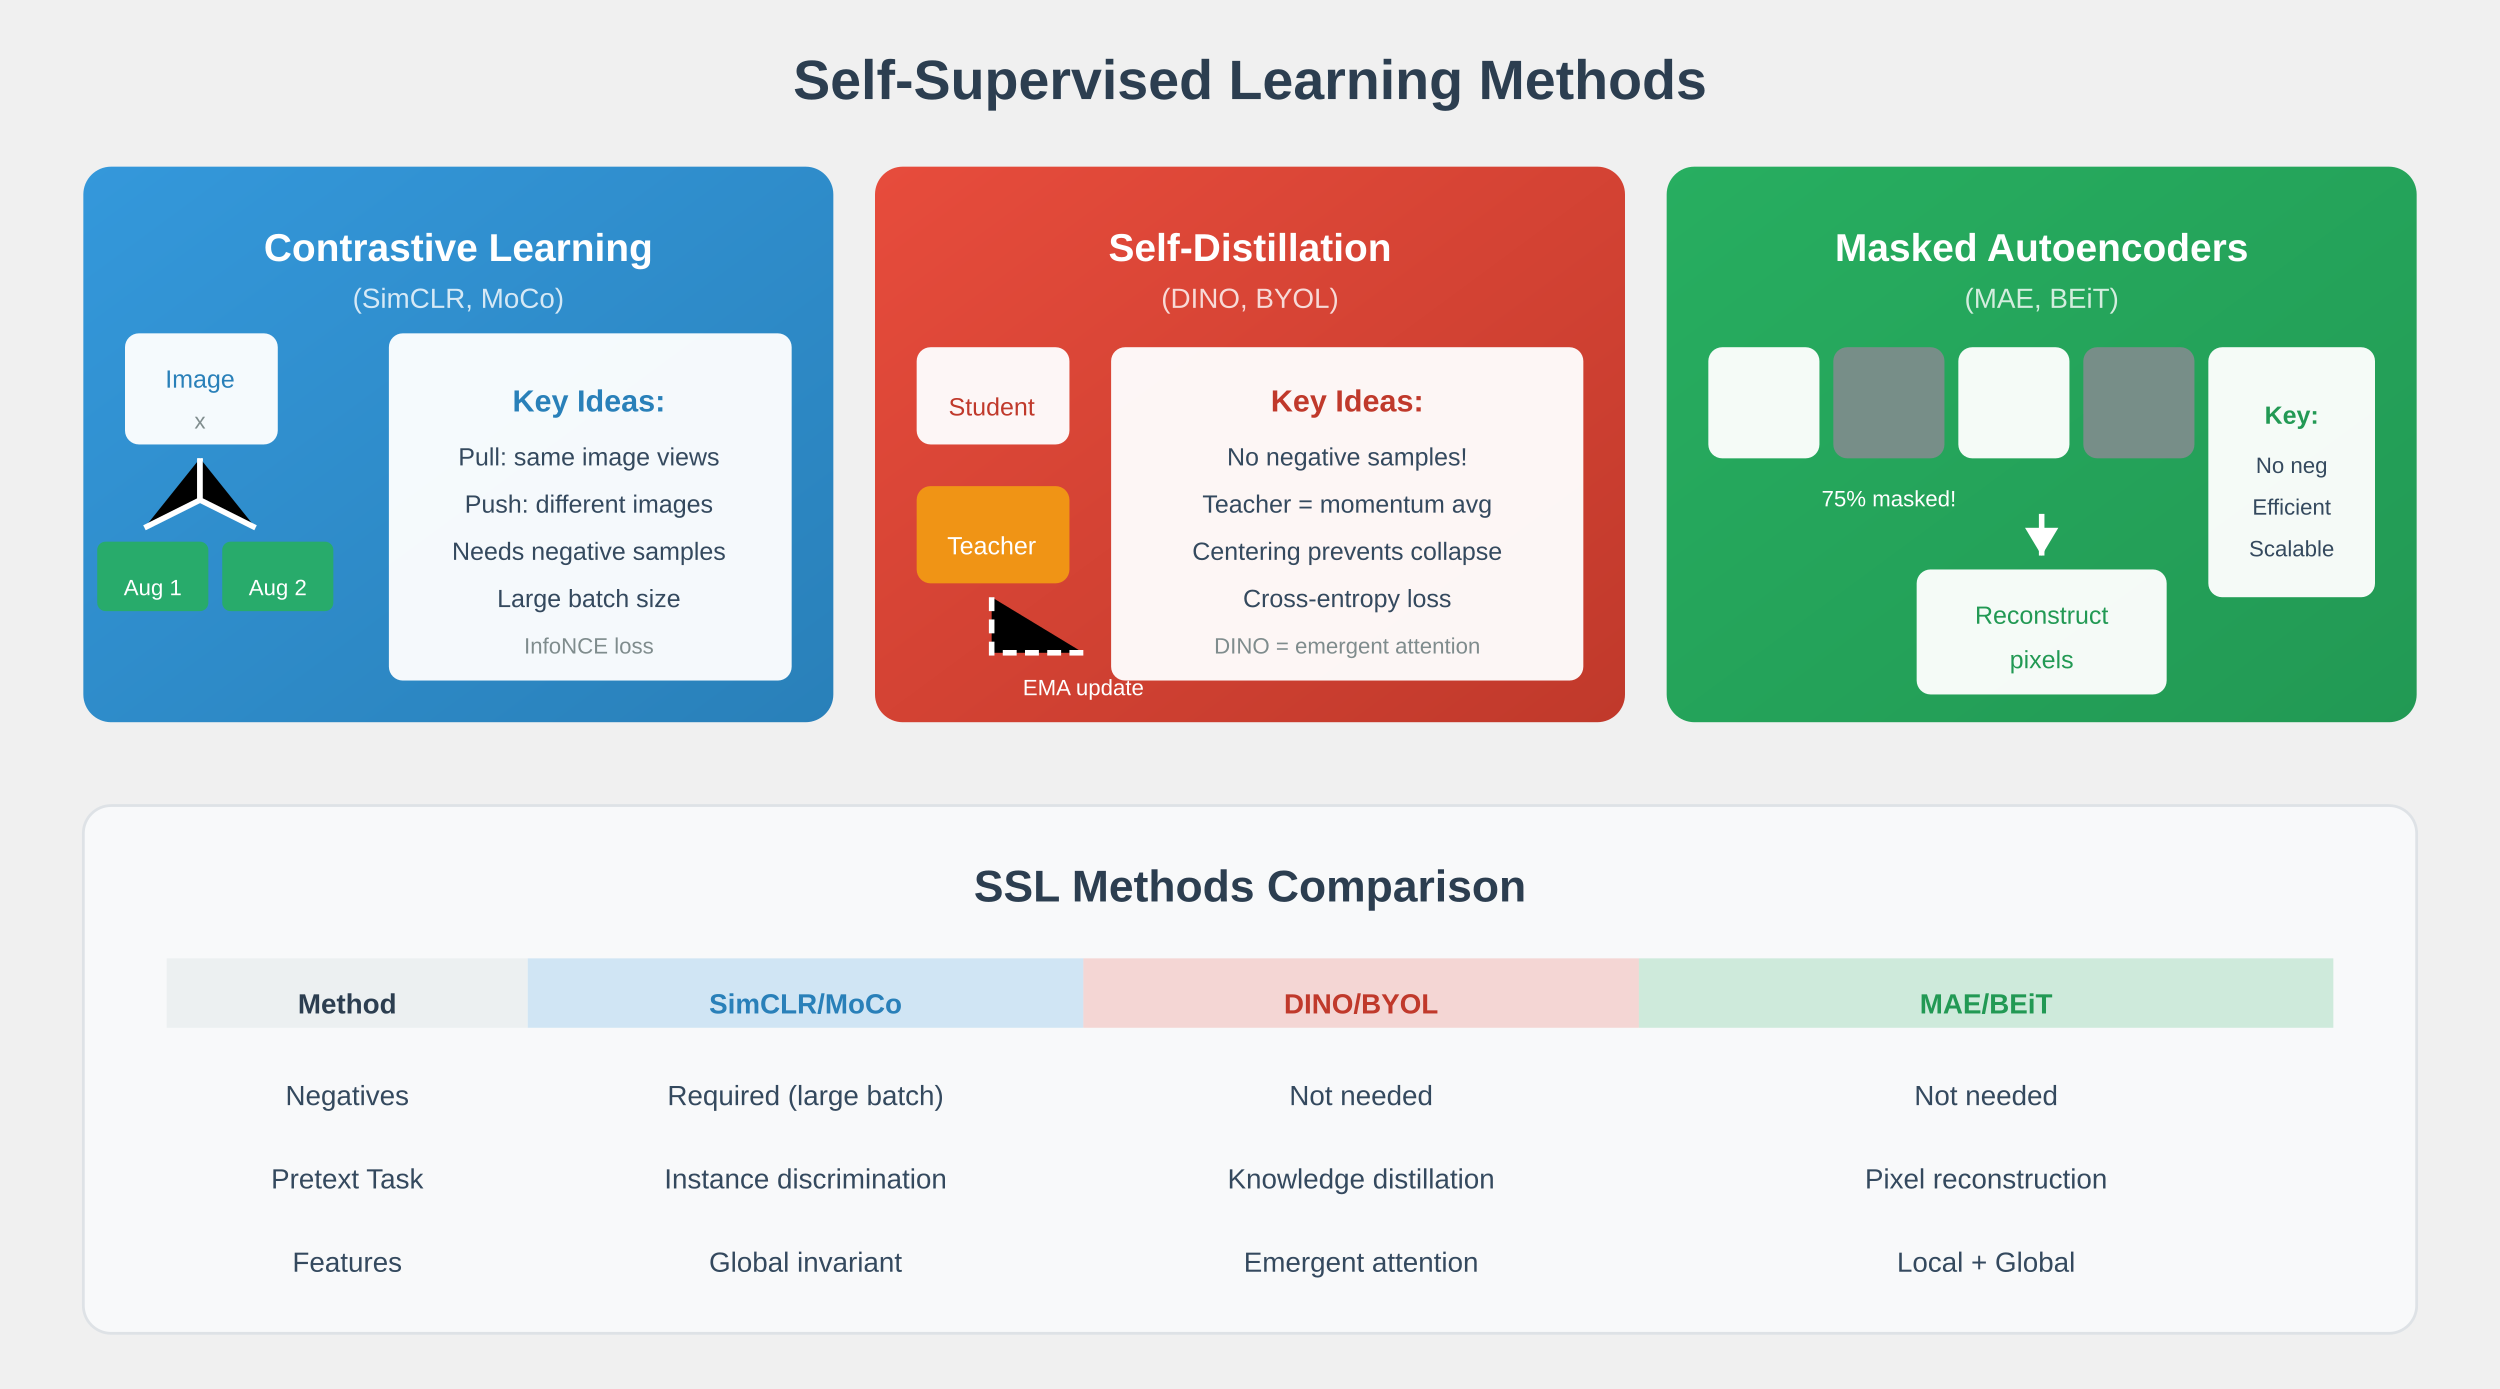
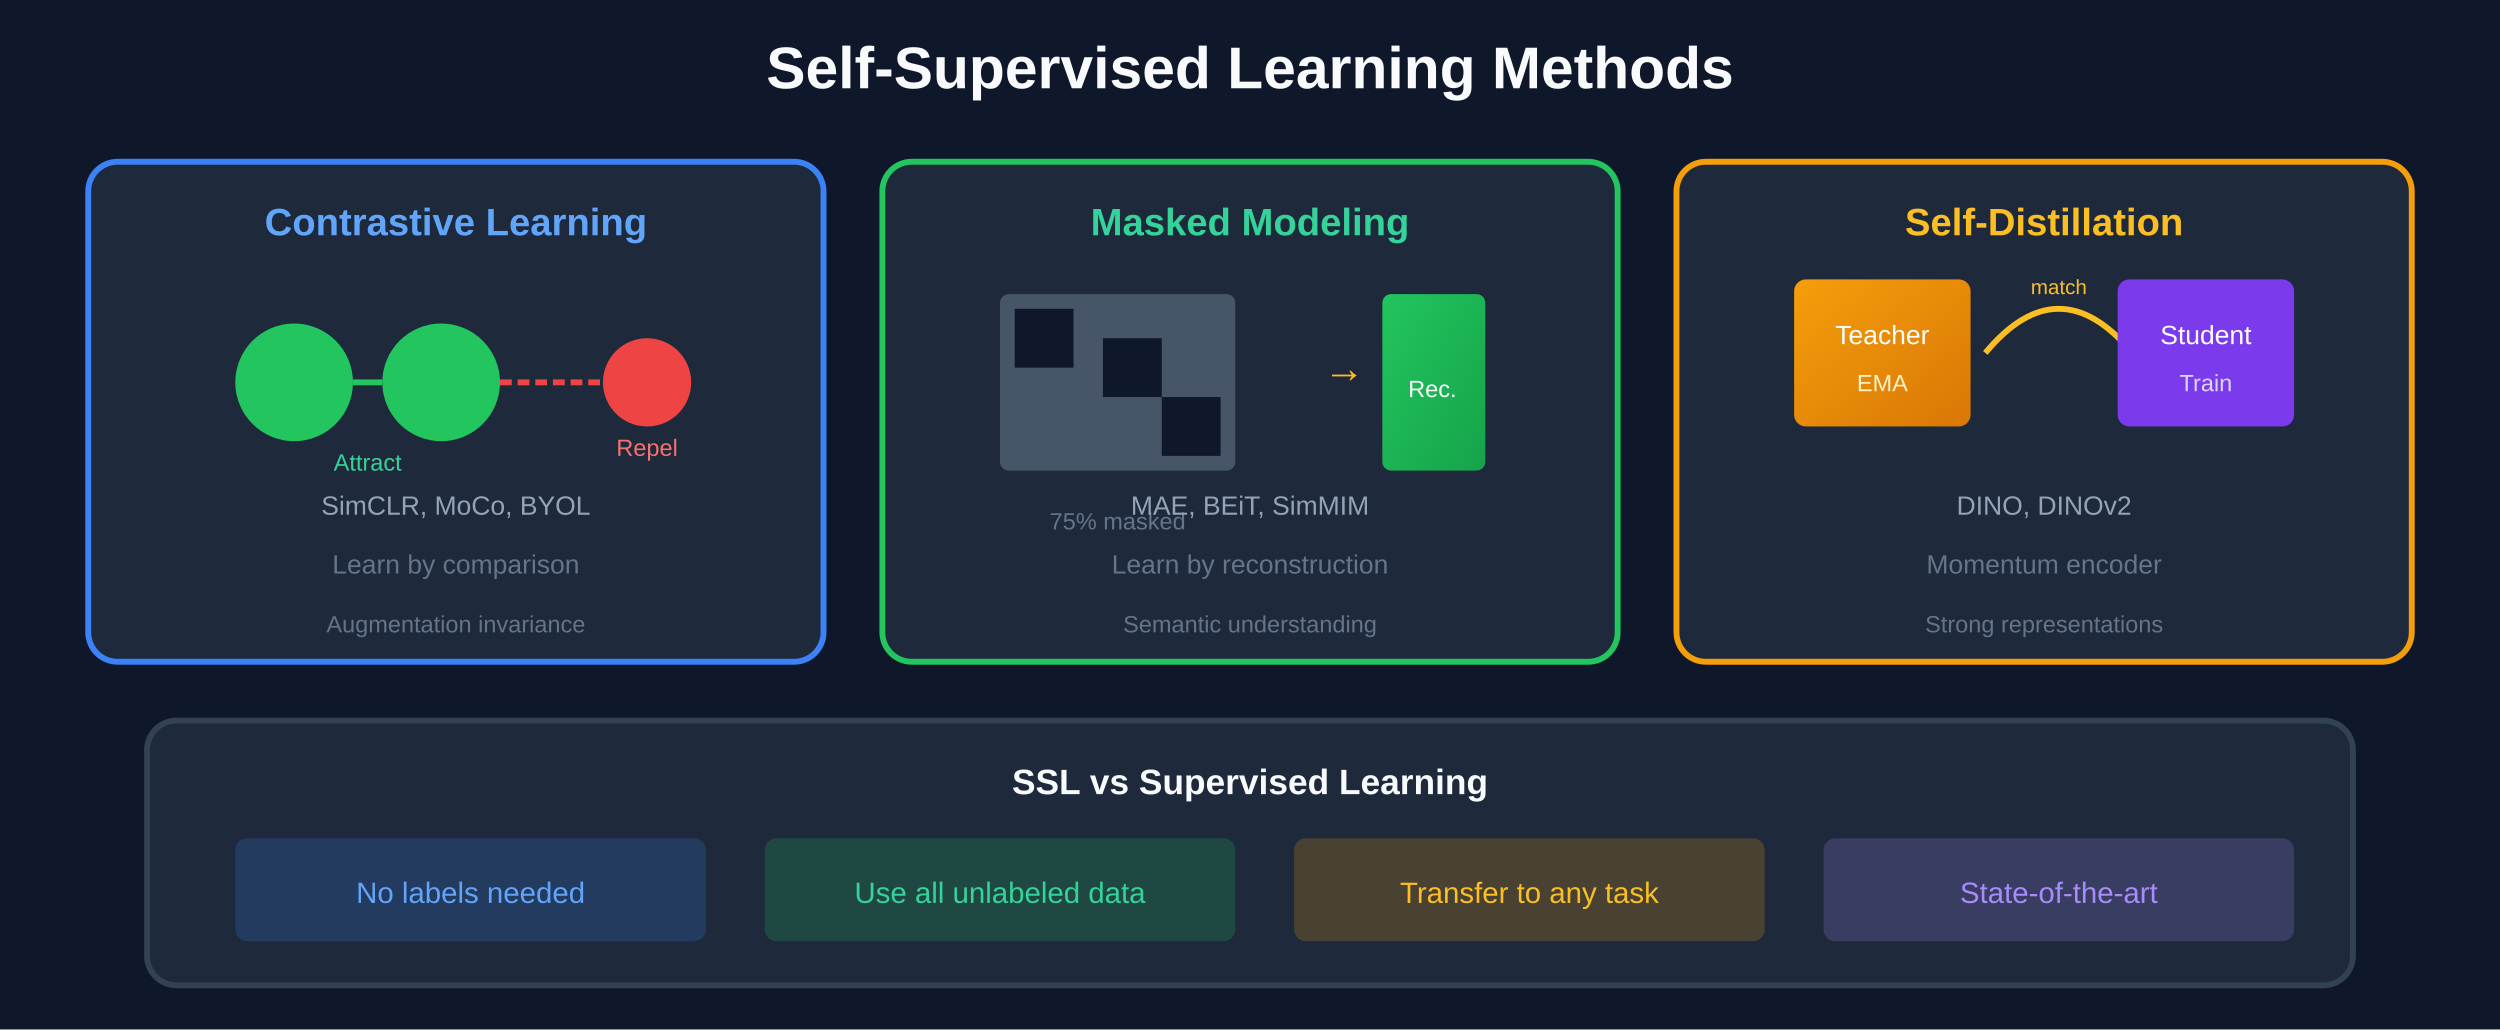
- <svg xmlns="http://www.w3.org/2000/svg" viewBox="0 0 900 500">
+ <svg xmlns="http://www.w3.org/2000/svg" viewBox="0 0 850 350">
  <defs>
    <linearGradient id="contrastGrad" x1="0%" y1="0%" x2="100%" y2="100%">
-       <stop offset="0%" style="stop-color:#3498db" />
-       <stop offset="100%" style="stop-color:#2980b9" />
+       <stop offset="0%" style="stop-color:#3b82f6" />
+       <stop offset="100%" style="stop-color:#1d4ed8" />
+     </linearGradient>
+     <linearGradient id="maskGrad" x1="0%" y1="0%" x2="100%" y2="100%">
+       <stop offset="0%" style="stop-color:#22c55e" />
+       <stop offset="100%" style="stop-color:#16a34a" />
    </linearGradient>
    <linearGradient id="distillGrad" x1="0%" y1="0%" x2="100%" y2="100%">
-       <stop offset="0%" style="stop-color:#e74c3c" />
-       <stop offset="100%" style="stop-color:#c0392b" />
-     </linearGradient>
-     <linearGradient id="maeGrad" x1="0%" y1="0%" x2="100%" y2="100%">
-       <stop offset="0%" style="stop-color:#27ae60" />
-       <stop offset="100%" style="stop-color:#229954" />
+       <stop offset="0%" style="stop-color:#f59e0b" />
+       <stop offset="100%" style="stop-color:#d97706" />
    </linearGradient>
  </defs>
-   <text x="450" y="30" font-family="Arial, sans-serif" font-size="20" font-weight="bold" fill="#2c3e50" text-anchor="middle" dominant-baseline="middle">Self-Supervised Learning Methods</text>
-   <g>
-     <rect x="30" y="60" width="270" height="200" fill="url(#contrastGrad)" rx="10" />
-     <text x="165" y="90" font-family="Arial, sans-serif" font-size="14" font-weight="bold" fill="white" text-anchor="middle" dominant-baseline="middle">Contrastive Learning</text>
-     <text x="165" y="108" font-family="Arial, sans-serif" font-size="10" fill="rgba(255,255,255,0.8)" text-anchor="middle" dominant-baseline="middle">(SimCLR, MoCo)</text>
-     <rect x="45" y="120" width="55" height="40" fill="white" opacity="0.95" rx="5" />
-     <text x="72" y="137" font-family="Arial, sans-serif" font-size="9" fill="#2980b9" text-anchor="middle" dominant-baseline="middle">Image</text>
-     <text x="72" y="152" font-family="Arial, sans-serif" font-size="8" fill="#7f8c8d" text-anchor="middle" dominant-baseline="middle">x</text>
-     <path d="M 72 165 L 72 180 L 52 190" stroke="white" stroke-width="2" />
-     <path d="M 72 165 L 72 180 L 92 190" stroke="white" stroke-width="2" />
-     <rect x="35" y="195" width="40" height="25" fill="#27ae60" opacity="0.9" rx="3" />
-     <text x="55" y="212" font-family="Arial, sans-serif" font-size="8" fill="white" text-anchor="middle" dominant-baseline="middle">Aug 1</text>
-     <rect x="80" y="195" width="40" height="25" fill="#27ae60" opacity="0.9" rx="3" />
-     <text x="100" y="212" font-family="Arial, sans-serif" font-size="8" fill="white" text-anchor="middle" dominant-baseline="middle">Aug 2</text>
-     <rect x="140" y="120" width="145" height="125" fill="white" opacity="0.95" rx="5" />
-     <text x="212" y="145" font-family="Arial, sans-serif" font-size="11" font-weight="bold" fill="#2980b9" text-anchor="middle" dominant-baseline="middle">Key Ideas:</text>
-     <text x="212" y="165" font-family="Arial, sans-serif" font-size="9" fill="#34495e" text-anchor="middle" dominant-baseline="middle">Pull: same image views</text>
-     <text x="212" y="182" font-family="Arial, sans-serif" font-size="9" fill="#34495e" text-anchor="middle" dominant-baseline="middle">Push: different images</text>
-     <text x="212" y="199" font-family="Arial, sans-serif" font-size="9" fill="#34495e" text-anchor="middle" dominant-baseline="middle">Needs negative samples</text>
-     <text x="212" y="216" font-family="Arial, sans-serif" font-size="9" fill="#34495e" text-anchor="middle" dominant-baseline="middle">Large batch size</text>
-     <text x="212" y="233" font-family="Arial, sans-serif" font-size="8" fill="#7f8c8d" text-anchor="middle" dominant-baseline="middle">InfoNCE loss</text>
+   <rect width="850" height="350" fill="#0f172a" />
+   <text x="425" y="30" text-anchor="middle" font-family="Arial, sans-serif" font-size="20" font-weight="bold" fill="#f8fafc">Self-Supervised Learning Methods</text>
+   <g transform="translate(30, 55)">
+     <rect width="250" height="170" rx="10" fill="#1e293b" stroke="#3b82f6" stroke-width="2" />
+     <text x="125" y="25" text-anchor="middle" font-family="Arial, sans-serif" font-size="13" font-weight="bold" fill="#60a5fa">Contrastive Learning</text>
+     <g transform="translate(30, 45)">
+       <circle cx="40" cy="30" r="20" fill="#22c55e" />
+       <circle cx="90" cy="30" r="20" fill="#22c55e" />
+       <line x1="60" y1="30" x2="70" y2="30" stroke="#22c55e" stroke-width="2" />
+       <text x="65" y="60" text-anchor="middle" font-family="Arial, sans-serif" font-size="8" fill="#34d399">Attract</text>
+       <circle cx="160" cy="30" r="15" fill="#ef4444" />
+       <line x1="110" y1="30" x2="145" y2="30" stroke="#ef4444" stroke-width="2" stroke-dasharray="4,2" />
+       <text x="160" y="55" text-anchor="middle" font-family="Arial, sans-serif" font-size="8" fill="#f87171">Repel</text>
+     </g>
+     <text x="125" y="120" text-anchor="middle" font-family="Arial, sans-serif" font-size="9" fill="#94a3b8">SimCLR, MoCo, BYOL</text>
+     <text x="125" y="140" text-anchor="middle" font-family="Arial, sans-serif" font-size="9" fill="#64748b">Learn by comparison</text>
+     <text x="125" y="160" text-anchor="middle" font-family="Arial, sans-serif" font-size="8" fill="#64748b">Augmentation invariance</text>
  </g>
-   <g>
-     <rect x="315" y="60" width="270" height="200" fill="url(#distillGrad)" rx="10" />
-     <text x="450" y="90" font-family="Arial, sans-serif" font-size="14" font-weight="bold" fill="white" text-anchor="middle" dominant-baseline="middle">Self-Distillation</text>
-     <text x="450" y="108" font-family="Arial, sans-serif" font-size="10" fill="rgba(255,255,255,0.8)" text-anchor="middle" dominant-baseline="middle">(DINO, BYOL)</text>
-     <rect x="330" y="125" width="55" height="35" fill="white" opacity="0.95" rx="5" />
-     <text x="357" y="147" font-family="Arial, sans-serif" font-size="9" fill="#c0392b" text-anchor="middle" dominant-baseline="middle">Student</text>
-     <rect x="330" y="175" width="55" height="35" fill="#f39c12" opacity="0.9" rx="5" />
-     <text x="357" y="197" font-family="Arial, sans-serif" font-size="9" fill="white" text-anchor="middle" dominant-baseline="middle">Teacher</text>
-     <path d="M 357 215 L 357 235 L 390 235" stroke="white" stroke-width="2" stroke-dasharray="5,3" />
-     <text x="390" y="248" font-family="Arial, sans-serif" font-size="8" fill="white" text-anchor="middle" dominant-baseline="middle">EMA update</text>
-     <rect x="400" y="125" width="170" height="120" fill="white" opacity="0.95" rx="5" />
-     <text x="485" y="145" font-family="Arial, sans-serif" font-size="11" font-weight="bold" fill="#c0392b" text-anchor="middle" dominant-baseline="middle">Key Ideas:</text>
-     <text x="485" y="165" font-family="Arial, sans-serif" font-size="9" fill="#34495e" text-anchor="middle" dominant-baseline="middle">No negative samples!</text>
-     <text x="485" y="182" font-family="Arial, sans-serif" font-size="9" fill="#34495e" text-anchor="middle" dominant-baseline="middle">Teacher = momentum avg</text>
-     <text x="485" y="199" font-family="Arial, sans-serif" font-size="9" fill="#34495e" text-anchor="middle" dominant-baseline="middle">Centering prevents collapse</text>
-     <text x="485" y="216" font-family="Arial, sans-serif" font-size="9" fill="#34495e" text-anchor="middle" dominant-baseline="middle">Cross-entropy loss</text>
-     <text x="485" y="233" font-family="Arial, sans-serif" font-size="8" fill="#7f8c8d" text-anchor="middle" dominant-baseline="middle">DINO = emergent attention</text>
+   <g transform="translate(300, 55)">
+     <rect width="250" height="170" rx="10" fill="#1e293b" stroke="#22c55e" stroke-width="2" />
+     <text x="125" y="25" text-anchor="middle" font-family="Arial, sans-serif" font-size="13" font-weight="bold" fill="#34d399">Masked Modeling</text>
+     <g transform="translate(40, 45)">
+       <rect width="80" height="60" fill="#475569" rx="3" />
+       <rect x="5" y="5" width="20" height="20" fill="#0f172a" />
+       <rect x="35" y="15" width="20" height="20" fill="#0f172a" />
+       <rect x="55" y="35" width="20" height="20" fill="#0f172a" />
+       <text x="40" y="80" text-anchor="middle" font-family="Arial, sans-serif" font-size="8" fill="#64748b">75% masked</text>
+       <text x="110" y="30" font-family="Arial, sans-serif" font-size="14" fill="#fbbf24">→</text>
+       <rect x="130" width="35" height="60" fill="url(#maskGrad)" rx="3" />
+       <text x="147" y="35" text-anchor="middle" font-family="Arial, sans-serif" font-size="8" fill="#fff">Rec.</text>
+     </g>
+     <text x="125" y="120" text-anchor="middle" font-family="Arial, sans-serif" font-size="9" fill="#94a3b8">MAE, BEiT, SimMIM</text>
+     <text x="125" y="140" text-anchor="middle" font-family="Arial, sans-serif" font-size="9" fill="#64748b">Learn by reconstruction</text>
+     <text x="125" y="160" text-anchor="middle" font-family="Arial, sans-serif" font-size="8" fill="#64748b">Semantic understanding</text>
  </g>
-   <g>
-     <rect x="600" y="60" width="270" height="200" fill="url(#maeGrad)" rx="10" />
-     <text x="735" y="90" font-family="Arial, sans-serif" font-size="14" font-weight="bold" fill="white" text-anchor="middle" dominant-baseline="middle">Masked Autoencoders</text>
-     <text x="735" y="108" font-family="Arial, sans-serif" font-size="10" fill="rgba(255,255,255,0.8)" text-anchor="middle" dominant-baseline="middle">(MAE, BEiT)</text>
-     <rect x="615" y="125" width="40" height="40" fill="white" opacity="0.95" rx="5" />
-     <rect x="660" y="125" width="40" height="40" fill="#7f8c8d" opacity="0.9" rx="5" />
-     <rect x="705" y="125" width="40" height="40" fill="white" opacity="0.95" rx="5" />
-     <rect x="750" y="125" width="40" height="40" fill="#7f8c8d" opacity="0.9" rx="5" />
-     <text x="680" y="180" font-family="Arial, sans-serif" font-size="8" fill="white" text-anchor="middle" dominant-baseline="middle">75% masked!</text>
-     <path d="M 735 185 L 735 200" stroke="white" stroke-width="2" marker-end="url(#arrMAE)" />
-     <defs>
-       <marker id="arrMAE" markerWidth="6" markerHeight="6" refX="5" refY="3" orient="auto">
-         <path d="M0,0 L0,6 L5,3 z" fill="white" />
-       </marker>
-     </defs>
-     <rect x="690" y="205" width="90" height="45" fill="white" opacity="0.95" rx="5" />
-     <text x="735" y="222" font-family="Arial, sans-serif" font-size="9" fill="#229954" text-anchor="middle" dominant-baseline="middle">Reconstruct</text>
-     <text x="735" y="238" font-family="Arial, sans-serif" font-size="9" fill="#229954" text-anchor="middle" dominant-baseline="middle">pixels</text>
-     <rect x="795" y="125" width="60" height="90" fill="white" opacity="0.95" rx="5" />
-     <text x="825" y="150" font-family="Arial, sans-serif" font-size="9" font-weight="bold" fill="#229954" text-anchor="middle" dominant-baseline="middle">Key:</text>
-     <text x="825" y="168" font-family="Arial, sans-serif" font-size="8" fill="#34495e" text-anchor="middle" dominant-baseline="middle">No neg</text>
-     <text x="825" y="183" font-family="Arial, sans-serif" font-size="8" fill="#34495e" text-anchor="middle" dominant-baseline="middle">Efficient</text>
-     <text x="825" y="198" font-family="Arial, sans-serif" font-size="8" fill="#34495e" text-anchor="middle" dominant-baseline="middle">Scalable</text>
+   <g transform="translate(570, 55)">
+     <rect width="250" height="170" rx="10" fill="#1e293b" stroke="#f59e0b" stroke-width="2" />
+     <text x="125" y="25" text-anchor="middle" font-family="Arial, sans-serif" font-size="13" font-weight="bold" fill="#fbbf24">Self-Distillation</text>
+     <g transform="translate(40, 40)">
+       <rect width="60" height="50" fill="url(#distillGrad)" rx="4" />
+       <text x="30" y="22" text-anchor="middle" font-family="Arial, sans-serif" font-size="9" fill="#fff">Teacher</text>
+       <text x="30" y="38" text-anchor="middle" font-family="Arial, sans-serif" font-size="8" fill="#fef3c7">EMA</text>
+       <path d="M65 25 Q90 -5 115 25" stroke="#fbbf24" stroke-width="2" fill="none" />
+       <text x="90" y="5" text-anchor="middle" font-family="Arial, sans-serif" font-size="7" fill="#fbbf24">match</text>
+       <rect x="110" width="60" height="50" fill="#7c3aed" rx="4" />
+       <text x="140" y="22" text-anchor="middle" font-family="Arial, sans-serif" font-size="9" fill="#fff">Student</text>
+       <text x="140" y="38" text-anchor="middle" font-family="Arial, sans-serif" font-size="8" fill="#ddd6fe">Train</text>
+     </g>
+     <text x="125" y="120" text-anchor="middle" font-family="Arial, sans-serif" font-size="9" fill="#94a3b8">DINO, DINOv2</text>
+     <text x="125" y="140" text-anchor="middle" font-family="Arial, sans-serif" font-size="9" fill="#64748b">Momentum encoder</text>
+     <text x="125" y="160" text-anchor="middle" font-family="Arial, sans-serif" font-size="8" fill="#64748b">Strong representations</text>
  </g>
-   <rect x="30" y="290" width="840" height="190" fill="#f8f9fa" stroke="#dee2e6" rx="10" />
-   <text x="450" y="320" font-family="Arial, sans-serif" font-size="16" font-weight="bold" fill="#2c3e50" text-anchor="middle" dominant-baseline="middle">SSL Methods Comparison</text>
-   <rect x="60" y="345" width="130" height="25" fill="#ecf0f1" />
-   <rect x="190" y="345" width="200" height="25" fill="#3498db" opacity="0.2" />
-   <rect x="390" y="345" width="200" height="25" fill="#e74c3c" opacity="0.2" />
-   <rect x="590" y="345" width="250" height="25" fill="#27ae60" opacity="0.2" />
-   <text x="125" y="362" font-family="Arial, sans-serif" font-size="10" font-weight="bold" fill="#2c3e50" text-anchor="middle" dominant-baseline="middle">Method</text>
-   <text x="290" y="362" font-family="Arial, sans-serif" font-size="10" font-weight="bold" fill="#2980b9" text-anchor="middle" dominant-baseline="middle">SimCLR/MoCo</text>
-   <text x="490" y="362" font-family="Arial, sans-serif" font-size="10" font-weight="bold" fill="#c0392b" text-anchor="middle" dominant-baseline="middle">DINO/BYOL</text>
-   <text x="715" y="362" font-family="Arial, sans-serif" font-size="10" font-weight="bold" fill="#229954" text-anchor="middle" dominant-baseline="middle">MAE/BEiT</text>
-   <text x="125" y="395" font-family="Arial, sans-serif" font-size="10" fill="#34495e" text-anchor="middle" dominant-baseline="middle">Negatives</text>
-   <text x="290" y="395" font-family="Arial, sans-serif" font-size="10" fill="#34495e" text-anchor="middle" dominant-baseline="middle">Required (large batch)</text>
-   <text x="490" y="395" font-family="Arial, sans-serif" font-size="10" fill="#34495e" text-anchor="middle" dominant-baseline="middle">Not needed</text>
-   <text x="715" y="395" font-family="Arial, sans-serif" font-size="10" fill="#34495e" text-anchor="middle" dominant-baseline="middle">Not needed</text>
-   <text x="125" y="425" font-family="Arial, sans-serif" font-size="10" fill="#34495e" text-anchor="middle" dominant-baseline="middle">Pretext Task</text>
-   <text x="290" y="425" font-family="Arial, sans-serif" font-size="10" fill="#34495e" text-anchor="middle" dominant-baseline="middle">Instance discrimination</text>
-   <text x="490" y="425" font-family="Arial, sans-serif" font-size="10" fill="#34495e" text-anchor="middle" dominant-baseline="middle">Knowledge distillation</text>
-   <text x="715" y="425" font-family="Arial, sans-serif" font-size="10" fill="#34495e" text-anchor="middle" dominant-baseline="middle">Pixel reconstruction</text>
-   <text x="125" y="455" font-family="Arial, sans-serif" font-size="10" fill="#34495e" text-anchor="middle" dominant-baseline="middle">Features</text>
-   <text x="290" y="455" font-family="Arial, sans-serif" font-size="10" fill="#34495e" text-anchor="middle" dominant-baseline="middle">Global invariant</text>
-   <text x="490" y="455" font-family="Arial, sans-serif" font-size="10" fill="#34495e" text-anchor="middle" dominant-baseline="middle">Emergent attention</text>
-   <text x="715" y="455" font-family="Arial, sans-serif" font-size="10" fill="#34495e" text-anchor="middle" dominant-baseline="middle">Local + Global</text>
+   <g transform="translate(50, 245)">
+     <rect width="750" height="90" rx="10" fill="#1e293b" stroke="#334155" stroke-width="2" />
+     <text x="375" y="25" text-anchor="middle" font-family="Arial, sans-serif" font-size="12" font-weight="bold" fill="#f8fafc">SSL vs Supervised Learning</text>
+     <g transform="translate(30, 40)">
+       <rect width="160" height="35" rx="4" fill="#3b82f6" opacity="0.2" />
+       <text x="80" y="22" text-anchor="middle" font-family="Arial, sans-serif" font-size="10" fill="#60a5fa">No labels needed</text>
+     </g>
+     <g transform="translate(210, 40)">
+       <rect width="160" height="35" rx="4" fill="#22c55e" opacity="0.2" />
+       <text x="80" y="22" text-anchor="middle" font-family="Arial, sans-serif" font-size="10" fill="#34d399">Use all unlabeled data</text>
+     </g>
+     <g transform="translate(390, 40)">
+       <rect width="160" height="35" rx="4" fill="#f59e0b" opacity="0.2" />
+       <text x="80" y="22" text-anchor="middle" font-family="Arial, sans-serif" font-size="10" fill="#fbbf24">Transfer to any task</text>
+     </g>
+     <g transform="translate(570, 40)">
+       <rect width="160" height="35" rx="4" fill="#a78bfa" opacity="0.2" />
+       <text x="80" y="22" text-anchor="middle" font-family="Arial, sans-serif" font-size="10" fill="#a78bfa">State-of-the-art</text>
+     </g>
+   </g>
</svg>
